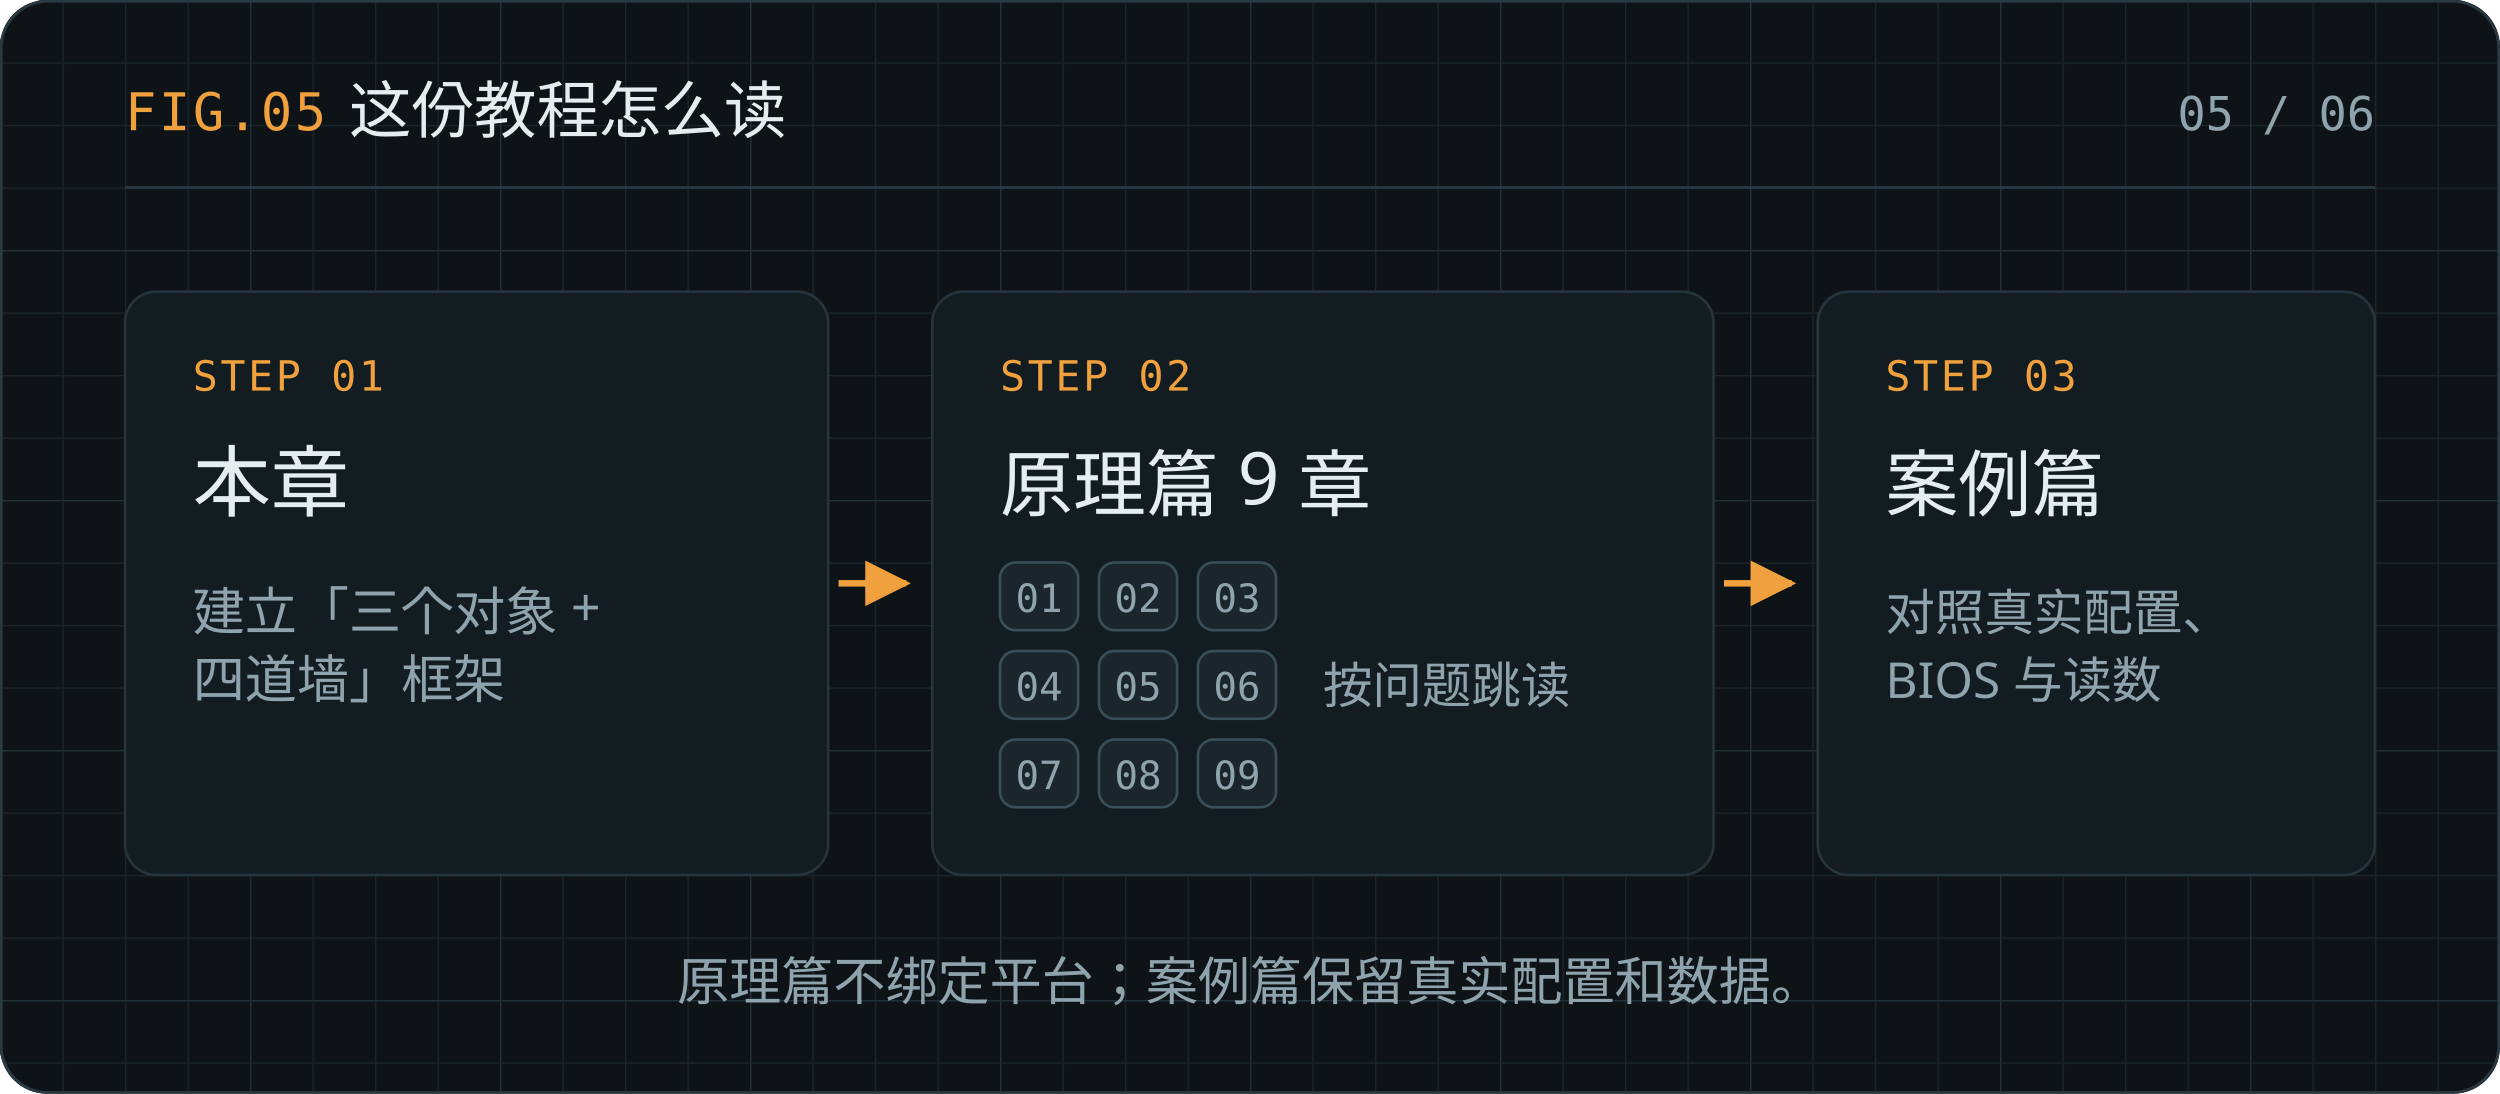
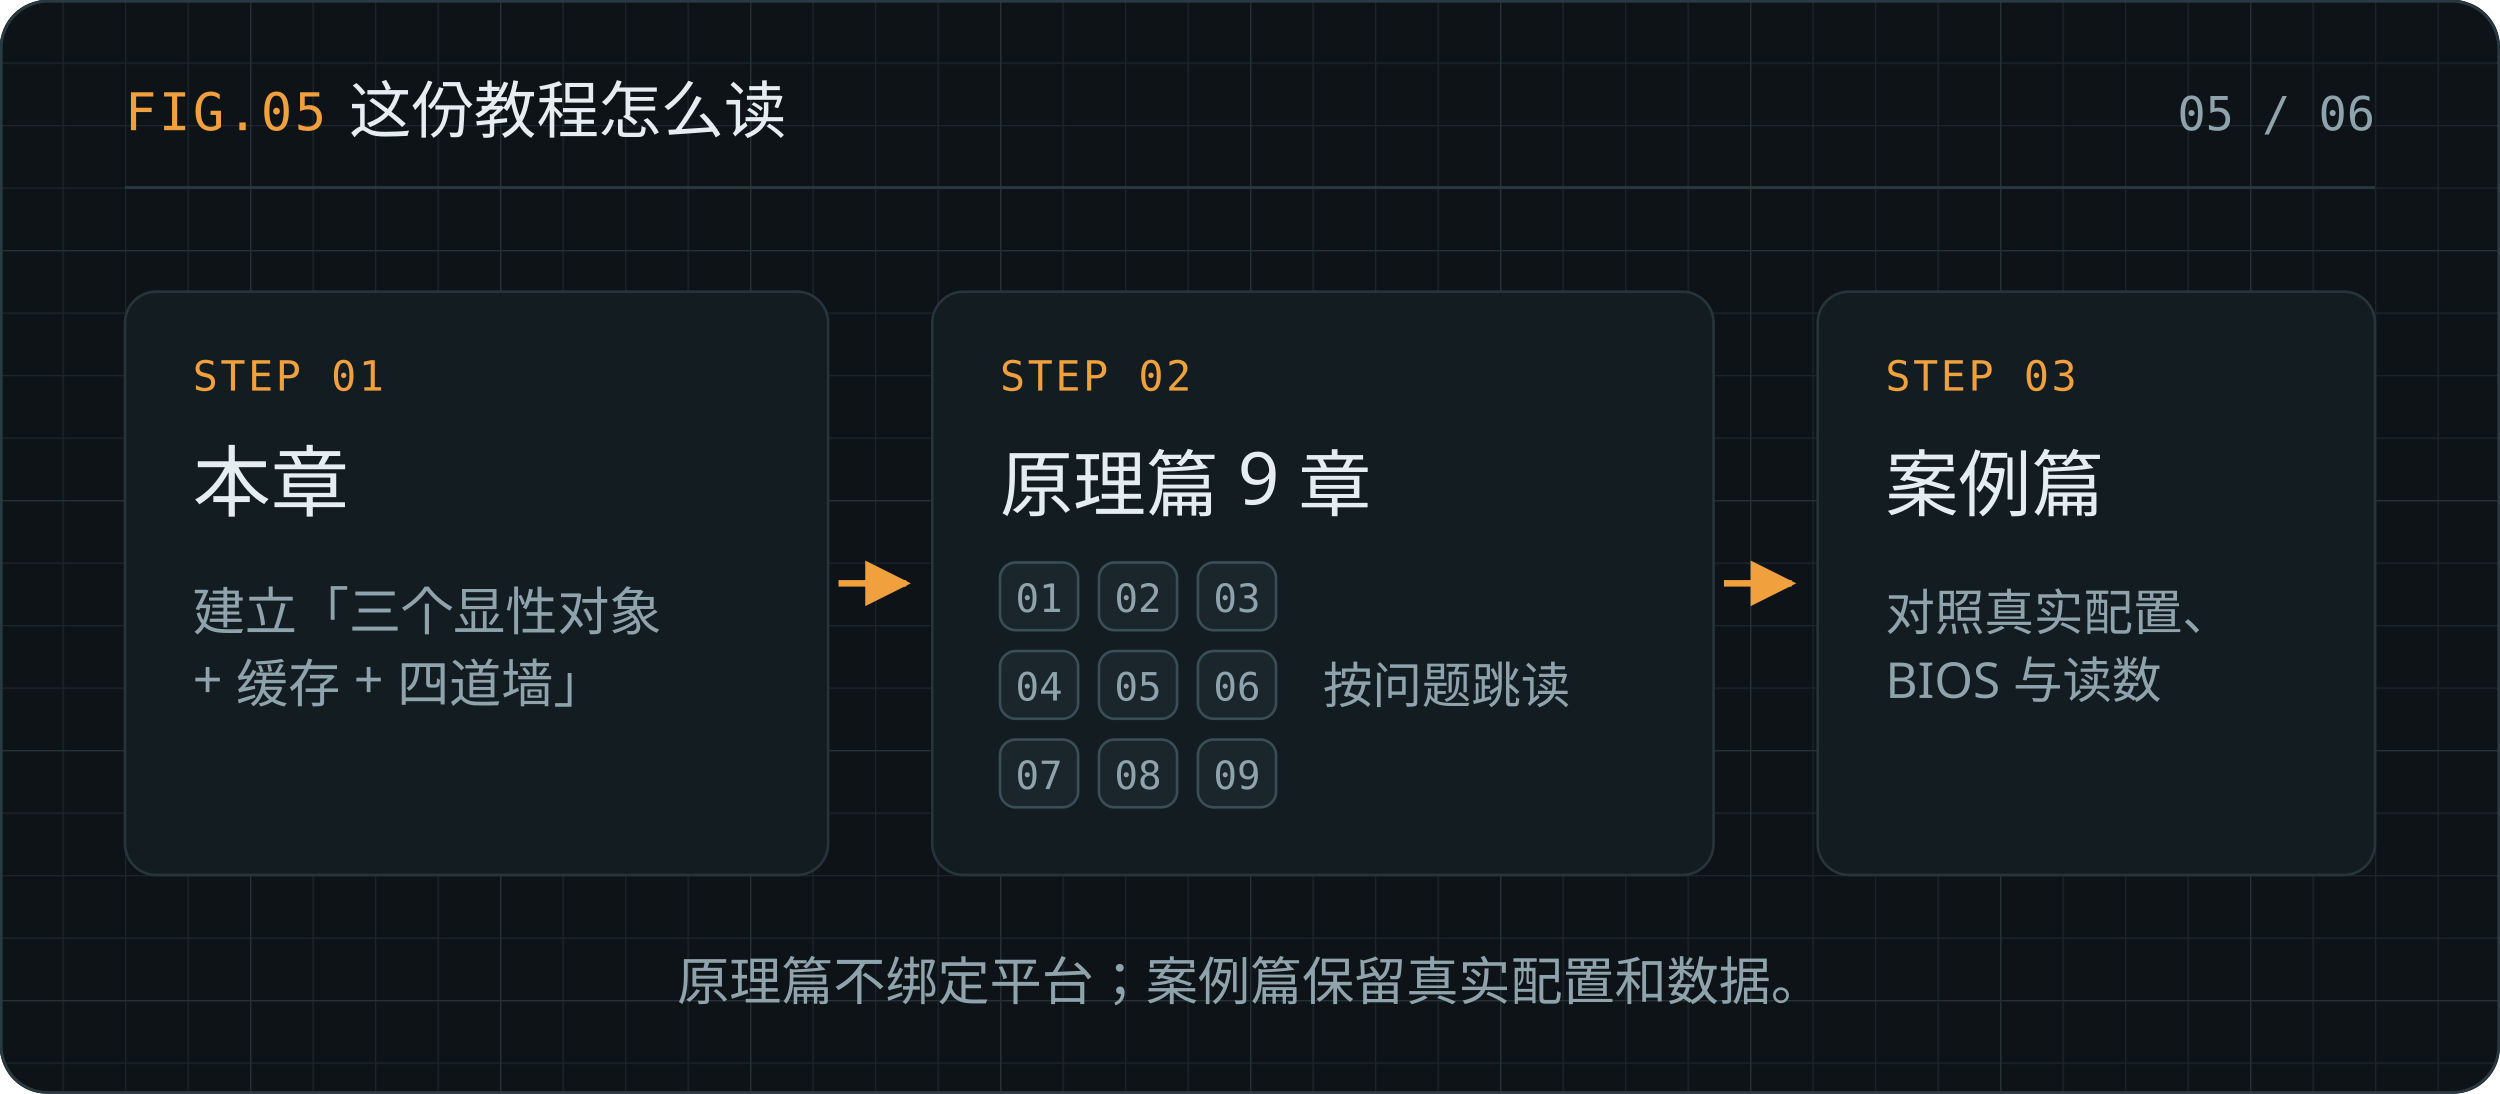
<svg xmlns="http://www.w3.org/2000/svg" viewBox="0 0 960 420" width="960" height="420" role="img" aria-labelledby="fig05-title fig05-desc">
  <defs>
    <pattern id="fig05-grid" width="24" height="24" patternUnits="userSpaceOnUse">
      <path d="M24 0H0V24" fill="none" stroke="#1B262C" />
    </pattern>
    <pattern id="fig05-grid-major" width="96" height="96" patternUnits="userSpaceOnUse">
      <path d="M96 0H0V96" fill="none" stroke="#233139" />
    </pattern>
    <marker id="fig05-arrow" viewBox="0 0 10 10" refX="9" refY="5" markerWidth="7" markerHeight="7" orient="auto-start-reverse">
      <path d="M0 0L10 5L0 10z" fill="#F0A03C" />
    </marker>
  </defs>
  <rect width="960" height="420" rx="18" fill="#0E1317" />
  <rect width="960" height="420" rx="18" fill="url(#fig05-grid)" />
  <rect width="960" height="420" rx="18" fill="url(#fig05-grid-major)" />
  <rect x="0.5" y="0.5" width="959" height="419" rx="18" fill="none" stroke="#2A3A43" />
  <text x="48" y="50" font-family="'JetBrains Mono','Cascadia Mono',Consolas,monospace" font-size="20" fill="#F0A03C" letter-spacing="1">FIG.05</text>
  <text x="134" y="51" font-family="'Noto Sans SC','Source Han Sans SC','Microsoft YaHei',sans-serif" font-size="24" fill="#E6EDF1">这份教程怎么读</text>
  <text x="912" y="50" text-anchor="end" font-family="'JetBrains Mono','Cascadia Mono',Consolas,monospace" font-size="18" fill="#8FA3AD">05 / 06</text>
  <path d="M48 72H912" stroke="#2A3A43" />
  <rect x="48" y="112" width="270" height="224" rx="12" fill="#131C21" stroke="#26343C" />
  <text x="74" y="150" font-family="'JetBrains Mono','Cascadia Mono',Consolas,monospace" font-size="16" fill="#F0A03C" letter-spacing="1">STEP 01</text>
  <text x="74" y="196" font-family="'Noto Sans SC','Source Han Sans SC','Microsoft YaHei',sans-serif" font-size="30" fill="#E6EDF1">本章</text>
-   <text x="74" y="242" font-family="'Noto Sans SC','Source Han Sans SC','Microsoft YaHei',sans-serif" font-size="20" fill="#8FA3AD">建立「三个对象 +</text>
-   <text x="74" y="268" font-family="'Noto Sans SC','Source Han Sans SC','Microsoft YaHei',sans-serif" font-size="20" fill="#8FA3AD">四道墙」框架</text>
+   <text x="74" y="242" font-family="'Noto Sans SC','Source Han Sans SC','Microsoft YaHei',sans-serif" font-size="20" fill="#8FA3AD">建立「三个显性对象</text>
+   <text x="74" y="268" font-family="'Noto Sans SC','Source Han Sans SC','Microsoft YaHei',sans-serif" font-size="20" fill="#8FA3AD">+ 缓存 + 四道墙」</text>
  <path d="M322 224H348" stroke="#F0A03C" stroke-width="2.5" marker-end="url(#fig05-arrow)" />
  <rect x="358" y="112" width="300" height="224" rx="12" fill="#131C21" stroke="#26343C" />
  <text x="384" y="150" font-family="'JetBrains Mono','Cascadia Mono',Consolas,monospace" font-size="16" fill="#F0A03C" letter-spacing="1">STEP 02</text>
  <text x="384" y="196" font-family="'Noto Sans SC','Source Han Sans SC','Microsoft YaHei',sans-serif" font-size="28" fill="#E6EDF1">原理篇 9 章</text>
  <rect x="384" y="216" width="30" height="26" rx="6" fill="#1B262C" stroke="#3A4E58" />
  <text x="399" y="235" text-anchor="middle" font-family="'JetBrains Mono','Cascadia Mono',Consolas,monospace" font-size="15" fill="#8FA3AD">01</text>
  <rect x="422" y="216" width="30" height="26" rx="6" fill="#1B262C" stroke="#3A4E58" />
  <text x="437" y="235" text-anchor="middle" font-family="'JetBrains Mono','Cascadia Mono',Consolas,monospace" font-size="15" fill="#8FA3AD">02</text>
  <rect x="460" y="216" width="30" height="26" rx="6" fill="#1B262C" stroke="#3A4E58" />
  <text x="475" y="235" text-anchor="middle" font-family="'JetBrains Mono','Cascadia Mono',Consolas,monospace" font-size="15" fill="#8FA3AD">03</text>
  <rect x="384" y="250" width="30" height="26" rx="6" fill="#1B262C" stroke="#3A4E58" />
  <text x="399" y="269" text-anchor="middle" font-family="'JetBrains Mono','Cascadia Mono',Consolas,monospace" font-size="15" fill="#8FA3AD">04</text>
  <rect x="422" y="250" width="30" height="26" rx="6" fill="#1B262C" stroke="#3A4E58" />
  <text x="437" y="269" text-anchor="middle" font-family="'JetBrains Mono','Cascadia Mono',Consolas,monospace" font-size="15" fill="#8FA3AD">05</text>
  <rect x="460" y="250" width="30" height="26" rx="6" fill="#1B262C" stroke="#3A4E58" />
  <text x="475" y="269" text-anchor="middle" font-family="'JetBrains Mono','Cascadia Mono',Consolas,monospace" font-size="15" fill="#8FA3AD">06</text>
  <rect x="384" y="284" width="30" height="26" rx="6" fill="#1B262C" stroke="#3A4E58" />
  <text x="399" y="303" text-anchor="middle" font-family="'JetBrains Mono','Cascadia Mono',Consolas,monospace" font-size="15" fill="#8FA3AD">07</text>
  <rect x="422" y="284" width="30" height="26" rx="6" fill="#1B262C" stroke="#3A4E58" />
  <text x="437" y="303" text-anchor="middle" font-family="'JetBrains Mono','Cascadia Mono',Consolas,monospace" font-size="15" fill="#8FA3AD">08</text>
  <rect x="460" y="284" width="30" height="26" rx="6" fill="#1B262C" stroke="#3A4E58" />
  <text x="475" y="303" text-anchor="middle" font-family="'JetBrains Mono','Cascadia Mono',Consolas,monospace" font-size="15" fill="#8FA3AD">09</text>
  <text x="508" y="270" font-family="'Noto Sans SC','Source Han Sans SC','Microsoft YaHei',sans-serif" font-size="19" fill="#8FA3AD">按问题跳读</text>
  <path d="M662 224H688" stroke="#F0A03C" stroke-width="2.5" marker-end="url(#fig05-arrow)" />
  <rect x="698" y="112" width="214" height="224" rx="12" fill="#131C21" stroke="#26343C" />
  <text x="724" y="150" font-family="'JetBrains Mono','Cascadia Mono',Consolas,monospace" font-size="16" fill="#F0A03C" letter-spacing="1">STEP 03</text>
  <text x="724" y="196" font-family="'Noto Sans SC','Source Han Sans SC','Microsoft YaHei',sans-serif" font-size="28" fill="#E6EDF1">案例篇</text>
  <text x="724" y="242" font-family="'Noto Sans SC','Source Han Sans SC','Microsoft YaHei',sans-serif" font-size="19" fill="#8FA3AD">对照真实配置、</text>
  <text x="724" y="268" font-family="'Noto Sans SC','Source Han Sans SC','Microsoft YaHei',sans-serif" font-size="19" fill="#8FA3AD">BIOS 与读数</text>
  <text x="480" y="384" text-anchor="middle" font-family="'Noto Sans SC','Source Han Sans SC','Microsoft YaHei',sans-serif" font-size="20" fill="#8FA3AD">原理篇不绑定平台；案例篇保留真实配置和数据。</text>
</svg>
